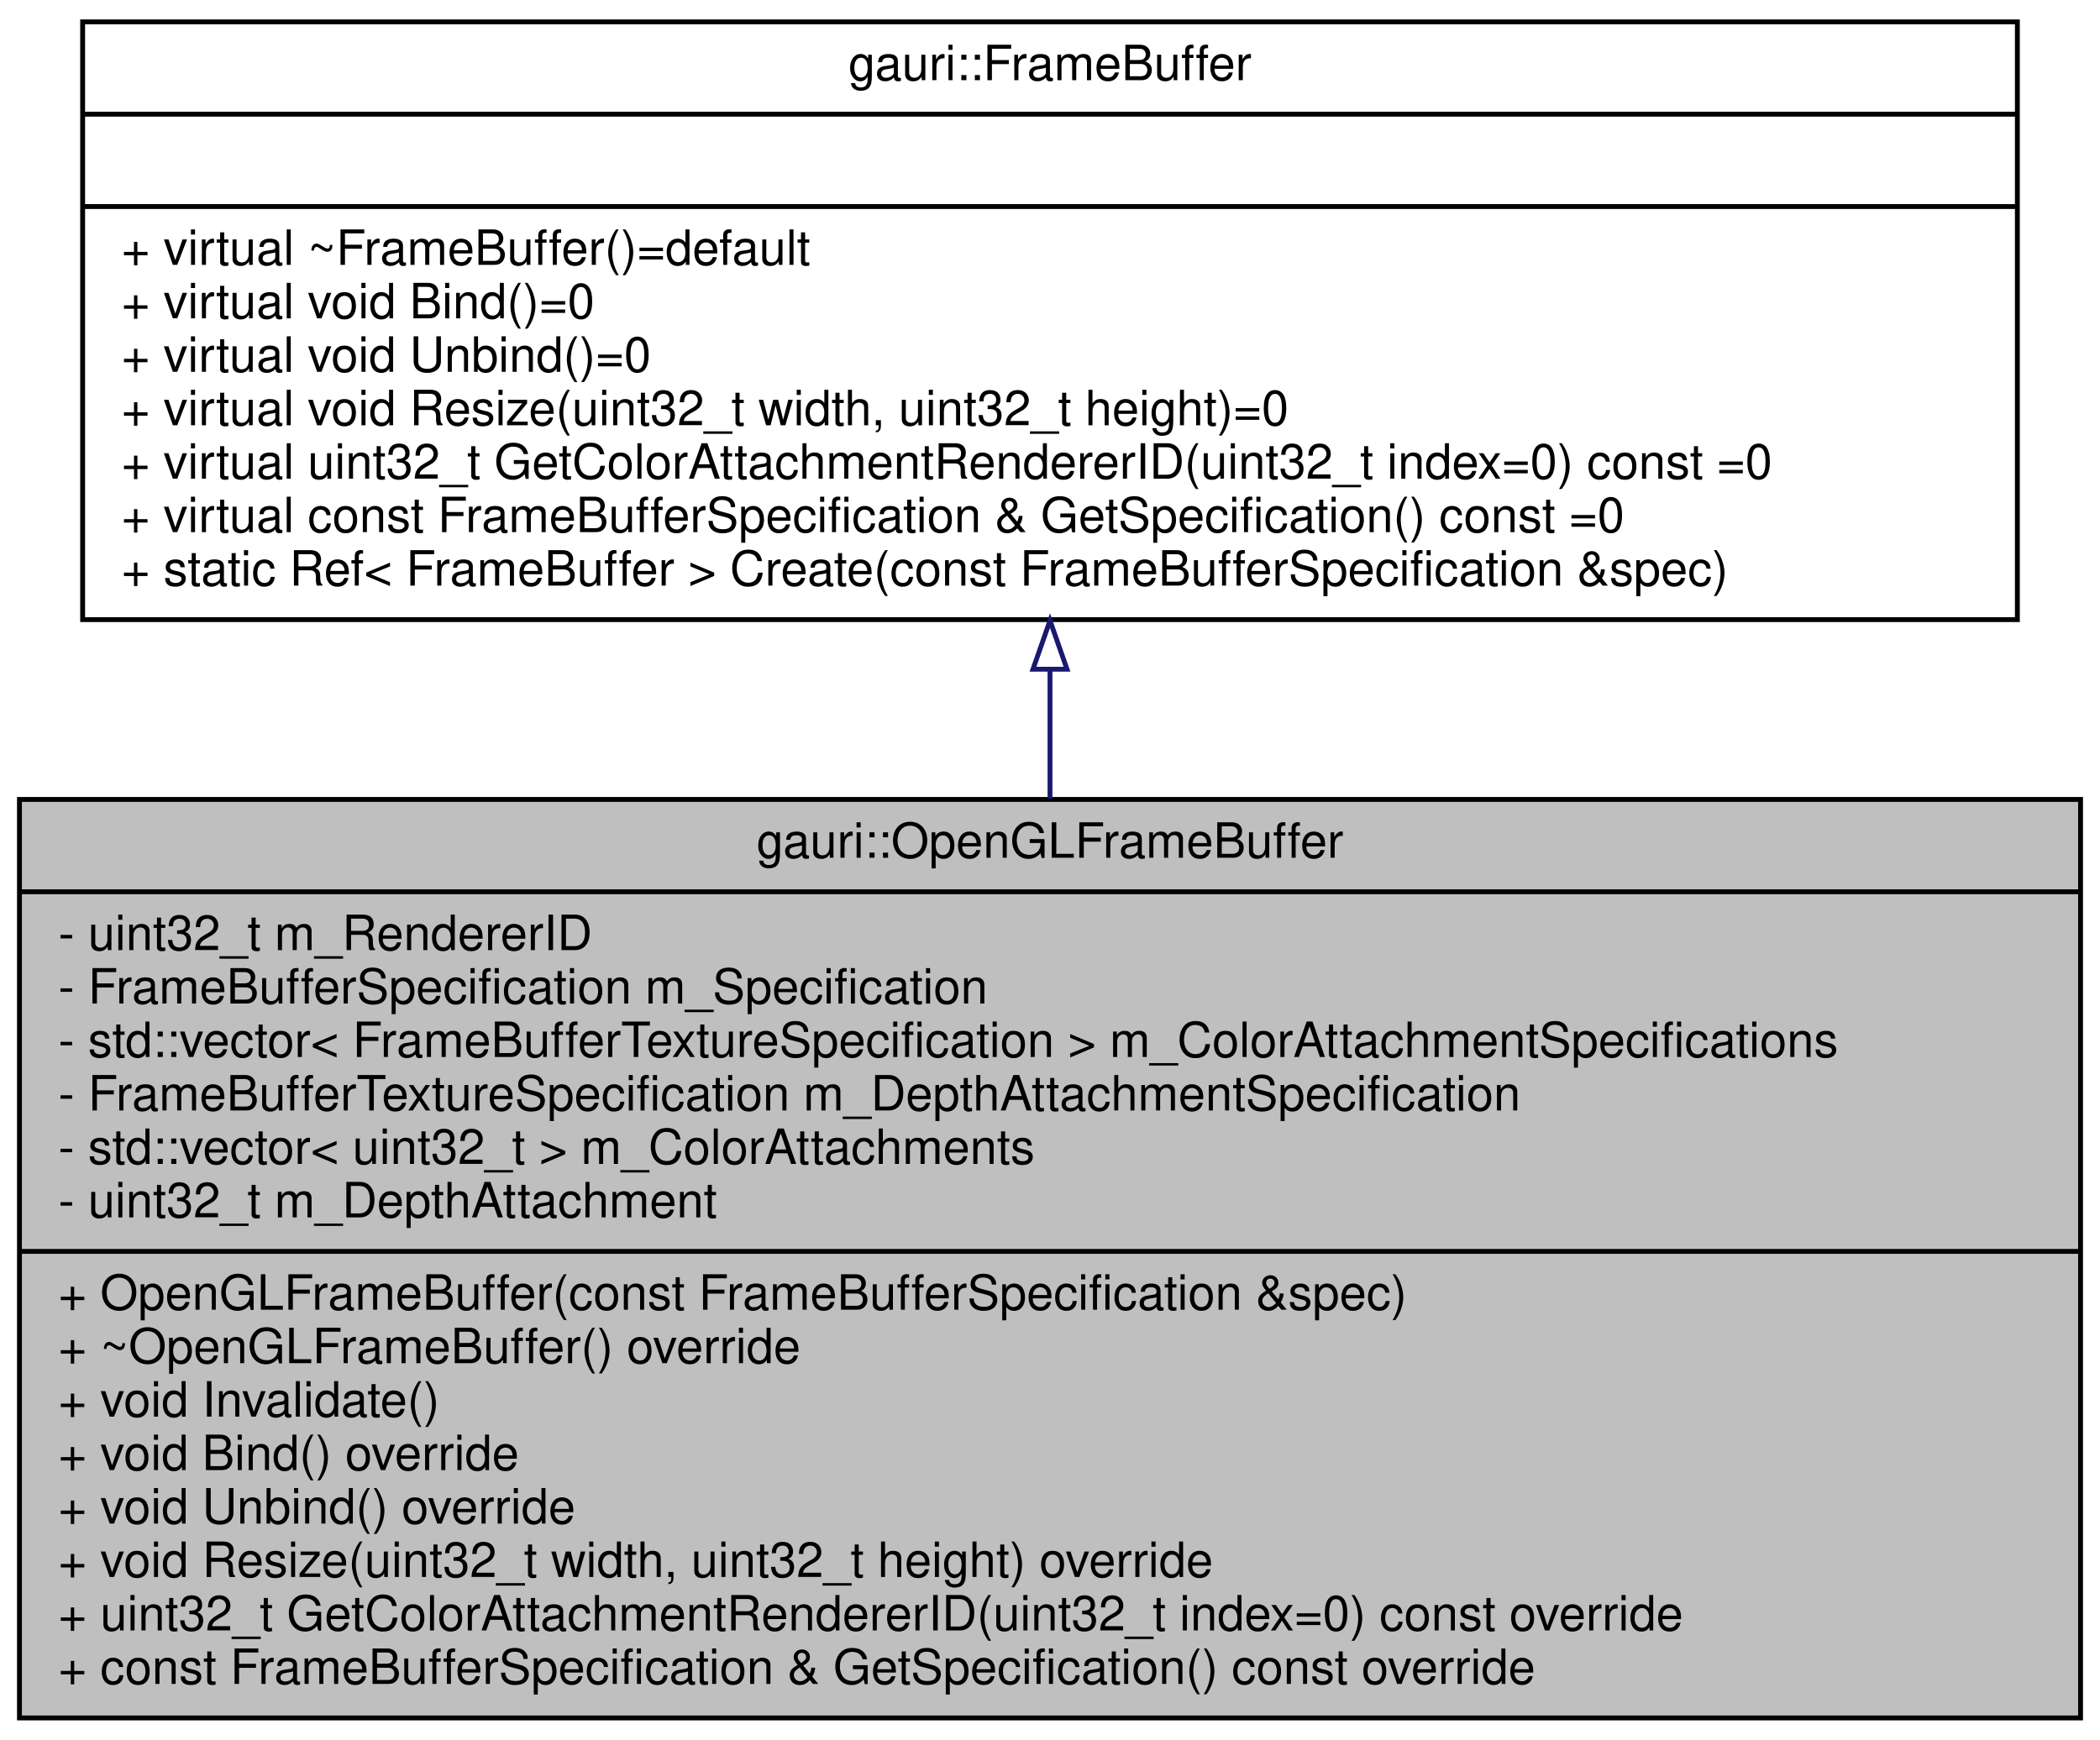
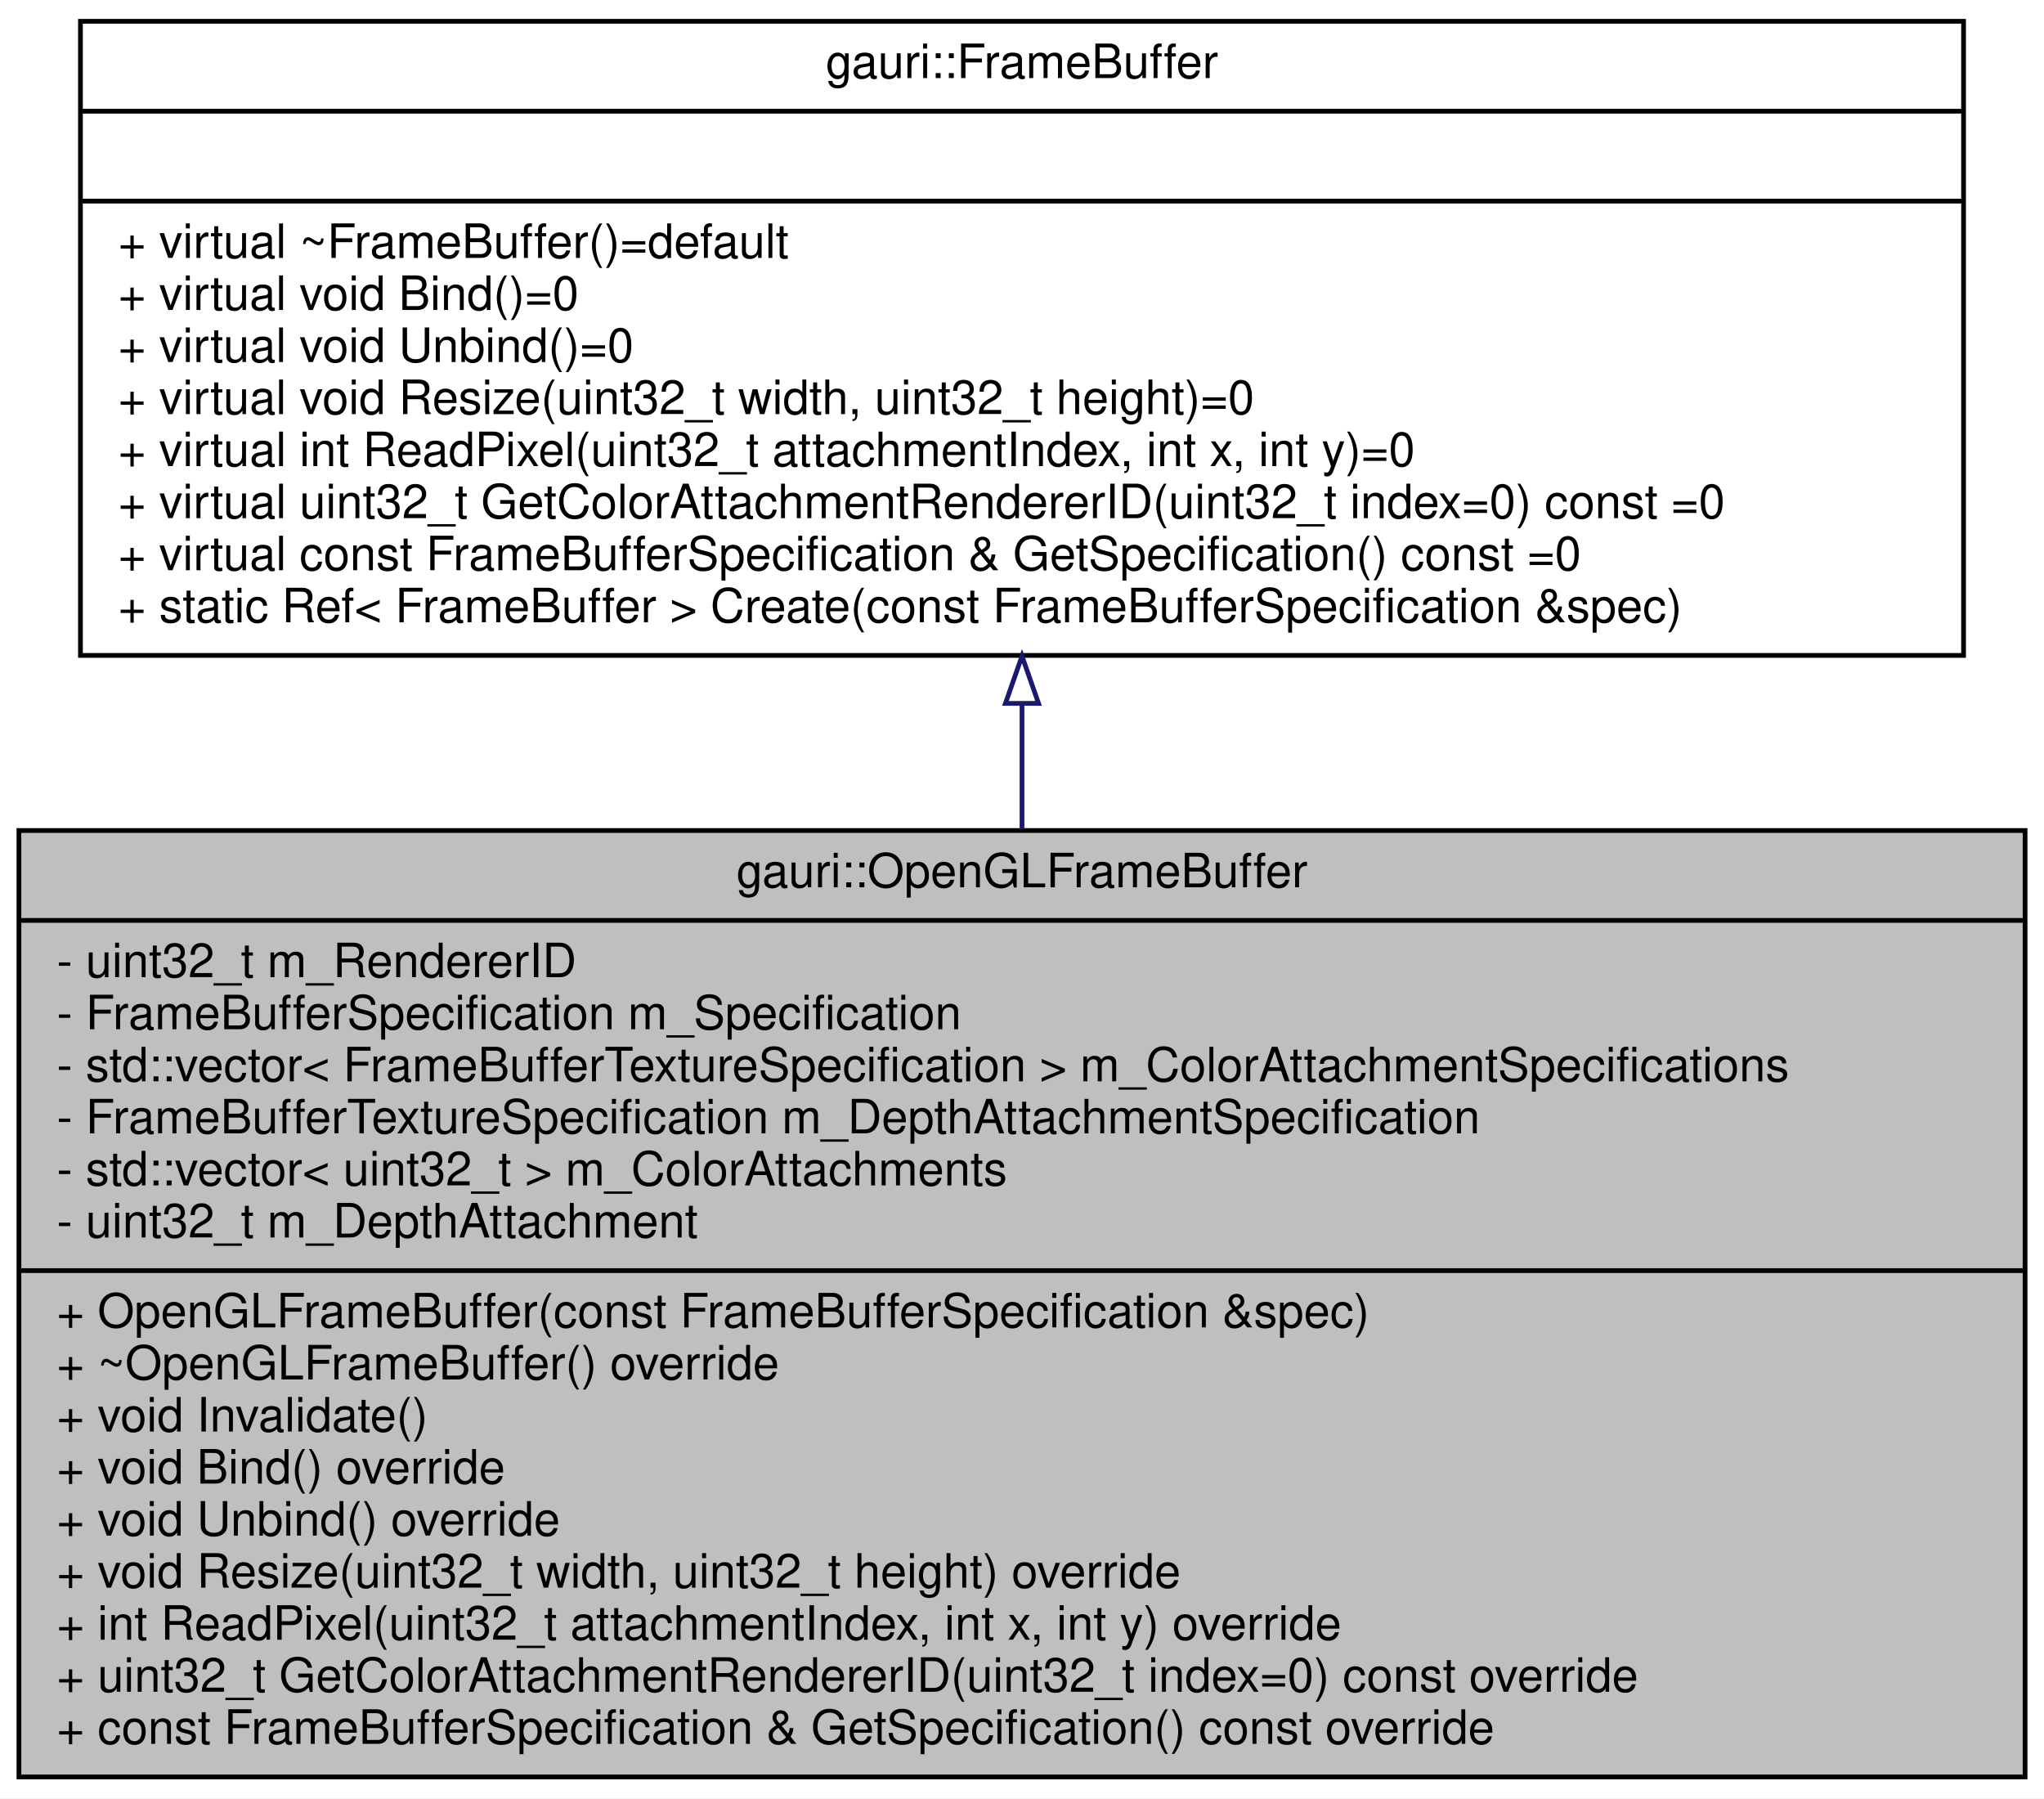
- <svg xmlns="http://www.w3.org/2000/svg" xmlns:xlink="http://www.w3.org/1999/xlink" width="432pt" height="358pt" viewBox="0.00 0.00 432.00 358.00">
-   <g id="graph0" class="graph" transform="scale(1 1) rotate(0) translate(4 354)">
-     <polygon fill="white" stroke="transparent" points="-4,4 -4,-354 428,-354 428,4 -4,4" />
+ <svg xmlns="http://www.w3.org/2000/svg" xmlns:xlink="http://www.w3.org/1999/xlink" width="432pt" height="380pt" viewBox="0.00 0.00 432.00 380.00">
+   <g id="graph0" class="graph" transform="scale(1 1) rotate(0) translate(4 376)">
+     <polygon fill="white" stroke="transparent" points="-4,4 -4,-376 428,-376 428,4 -4,4" />
    <g id="node1" class="node">
      <g id="a_node1">
        <a xlink:title=" ">
-           <polygon fill="#bfbfbf" stroke="black" points="0,-0.5 0,-189.5 424,-189.5 424,-0.5 0,-0.5" />
-           <text text-anchor="middle" x="212" y="-177.5" font-family="Helvetica,sans-Serif" font-size="10.00">gauri::OpenGLFrameBuffer</text>
-           <polyline fill="none" stroke="black" points="0,-170.5 424,-170.5 " />
-           <text text-anchor="start" x="8" y="-158.5" font-family="Helvetica,sans-Serif" font-size="10.00">- uint32_t m_RendererID</text>
-           <text text-anchor="start" x="8" y="-147.5" font-family="Helvetica,sans-Serif" font-size="10.00">- FrameBufferSpecification m_Specification</text>
-           <text text-anchor="start" x="8" y="-136.5" font-family="Helvetica,sans-Serif" font-size="10.00">- std::vector&lt; FrameBufferTextureSpecification &gt; m_ColorAttachmentSpecifications</text>
-           <text text-anchor="start" x="8" y="-125.5" font-family="Helvetica,sans-Serif" font-size="10.00">- FrameBufferTextureSpecification m_DepthAttachmentSpecification</text>
-           <text text-anchor="start" x="8" y="-114.5" font-family="Helvetica,sans-Serif" font-size="10.00">- std::vector&lt; uint32_t &gt; m_ColorAttachments</text>
-           <text text-anchor="start" x="8" y="-103.5" font-family="Helvetica,sans-Serif" font-size="10.00">- uint32_t m_DepthAttachment</text>
-           <polyline fill="none" stroke="black" points="0,-96.5 424,-96.5 " />
-           <text text-anchor="start" x="8" y="-84.5" font-family="Helvetica,sans-Serif" font-size="10.00">+ OpenGLFrameBuffer(const FrameBufferSpecification &amp;spec)</text>
-           <text text-anchor="start" x="8" y="-73.5" font-family="Helvetica,sans-Serif" font-size="10.00">+ ~OpenGLFrameBuffer() override</text>
-           <text text-anchor="start" x="8" y="-62.5" font-family="Helvetica,sans-Serif" font-size="10.00">+ void Invalidate()</text>
-           <text text-anchor="start" x="8" y="-51.5" font-family="Helvetica,sans-Serif" font-size="10.00">+ void Bind() override</text>
-           <text text-anchor="start" x="8" y="-40.5" font-family="Helvetica,sans-Serif" font-size="10.00">+ void Unbind() override</text>
-           <text text-anchor="start" x="8" y="-29.5" font-family="Helvetica,sans-Serif" font-size="10.00">+ void Resize(uint32_t width, uint32_t height) override</text>
+           <polygon fill="#bfbfbf" stroke="black" points="0,-0.5 0,-200.5 424,-200.5 424,-0.5 0,-0.5" />
+           <text text-anchor="middle" x="212" y="-188.5" font-family="Helvetica,sans-Serif" font-size="10.00">gauri::OpenGLFrameBuffer</text>
+           <polyline fill="none" stroke="black" points="0,-181.5 424,-181.5 " />
+           <text text-anchor="start" x="8" y="-169.5" font-family="Helvetica,sans-Serif" font-size="10.00">- uint32_t m_RendererID</text>
+           <text text-anchor="start" x="8" y="-158.5" font-family="Helvetica,sans-Serif" font-size="10.00">- FrameBufferSpecification m_Specification</text>
+           <text text-anchor="start" x="8" y="-147.5" font-family="Helvetica,sans-Serif" font-size="10.00">- std::vector&lt; FrameBufferTextureSpecification &gt; m_ColorAttachmentSpecifications</text>
+           <text text-anchor="start" x="8" y="-136.5" font-family="Helvetica,sans-Serif" font-size="10.00">- FrameBufferTextureSpecification m_DepthAttachmentSpecification</text>
+           <text text-anchor="start" x="8" y="-125.5" font-family="Helvetica,sans-Serif" font-size="10.00">- std::vector&lt; uint32_t &gt; m_ColorAttachments</text>
+           <text text-anchor="start" x="8" y="-114.5" font-family="Helvetica,sans-Serif" font-size="10.00">- uint32_t m_DepthAttachment</text>
+           <polyline fill="none" stroke="black" points="0,-107.5 424,-107.5 " />
+           <text text-anchor="start" x="8" y="-95.5" font-family="Helvetica,sans-Serif" font-size="10.00">+ OpenGLFrameBuffer(const FrameBufferSpecification &amp;spec)</text>
+           <text text-anchor="start" x="8" y="-84.5" font-family="Helvetica,sans-Serif" font-size="10.00">+ ~OpenGLFrameBuffer() override</text>
+           <text text-anchor="start" x="8" y="-73.5" font-family="Helvetica,sans-Serif" font-size="10.00">+ void Invalidate()</text>
+           <text text-anchor="start" x="8" y="-62.5" font-family="Helvetica,sans-Serif" font-size="10.00">+ void Bind() override</text>
+           <text text-anchor="start" x="8" y="-51.5" font-family="Helvetica,sans-Serif" font-size="10.00">+ void Unbind() override</text>
+           <text text-anchor="start" x="8" y="-40.5" font-family="Helvetica,sans-Serif" font-size="10.00">+ void Resize(uint32_t width, uint32_t height) override</text>
+           <text text-anchor="start" x="8" y="-29.5" font-family="Helvetica,sans-Serif" font-size="10.00">+ int ReadPixel(uint32_t attachmentIndex, int x, int y) override</text>
          <text text-anchor="start" x="8" y="-18.5" font-family="Helvetica,sans-Serif" font-size="10.00">+ uint32_t GetColorAttachmentRendererID(uint32_t index=0) const override</text>
          <text text-anchor="start" x="8" y="-7.5" font-family="Helvetica,sans-Serif" font-size="10.00">+ const FrameBufferSpecification &amp; GetSpecification() const override</text>
        </a>
      </g>
    </g>
    <g id="node2" class="node">
      <g id="a_node2">
        <a xlink:href="classgauri_1_1FrameBuffer.html" target="_top" xlink:title=" ">
-           <polygon fill="white" stroke="black" points="13,-226.5 13,-349.5 411,-349.5 411,-226.5 13,-226.5" />
-           <text text-anchor="middle" x="212" y="-337.5" font-family="Helvetica,sans-Serif" font-size="10.00">gauri::FrameBuffer</text>
-           <polyline fill="none" stroke="black" points="13,-330.5 411,-330.5 " />
-           <text text-anchor="middle" x="212" y="-318.5" font-family="Helvetica,sans-Serif" font-size="10.00"> </text>
-           <polyline fill="none" stroke="black" points="13,-311.5 411,-311.5 " />
-           <text text-anchor="start" x="21" y="-299.5" font-family="Helvetica,sans-Serif" font-size="10.00">+ virtual ~FrameBuffer()=default</text>
-           <text text-anchor="start" x="21" y="-288.5" font-family="Helvetica,sans-Serif" font-size="10.00">+ virtual void Bind()=0</text>
-           <text text-anchor="start" x="21" y="-277.5" font-family="Helvetica,sans-Serif" font-size="10.00">+ virtual void Unbind()=0</text>
-           <text text-anchor="start" x="21" y="-266.5" font-family="Helvetica,sans-Serif" font-size="10.00">+ virtual void Resize(uint32_t width, uint32_t height)=0</text>
-           <text text-anchor="start" x="21" y="-255.5" font-family="Helvetica,sans-Serif" font-size="10.00">+ virtual uint32_t GetColorAttachmentRendererID(uint32_t index=0) const =0</text>
-           <text text-anchor="start" x="21" y="-244.5" font-family="Helvetica,sans-Serif" font-size="10.00">+ virtual const FrameBufferSpecification &amp; GetSpecification() const =0</text>
-           <text text-anchor="start" x="21" y="-233.5" font-family="Helvetica,sans-Serif" font-size="10.00">+ static Ref&lt; FrameBuffer &gt; Create(const FrameBufferSpecification &amp;spec)</text>
+           <polygon fill="white" stroke="black" points="13,-237.5 13,-371.5 411,-371.5 411,-237.5 13,-237.5" />
+           <text text-anchor="middle" x="212" y="-359.5" font-family="Helvetica,sans-Serif" font-size="10.00">gauri::FrameBuffer</text>
+           <polyline fill="none" stroke="black" points="13,-352.5 411,-352.5 " />
+           <text text-anchor="middle" x="212" y="-340.5" font-family="Helvetica,sans-Serif" font-size="10.00"> </text>
+           <polyline fill="none" stroke="black" points="13,-333.5 411,-333.5 " />
+           <text text-anchor="start" x="21" y="-321.5" font-family="Helvetica,sans-Serif" font-size="10.00">+ virtual ~FrameBuffer()=default</text>
+           <text text-anchor="start" x="21" y="-310.5" font-family="Helvetica,sans-Serif" font-size="10.00">+ virtual void Bind()=0</text>
+           <text text-anchor="start" x="21" y="-299.5" font-family="Helvetica,sans-Serif" font-size="10.00">+ virtual void Unbind()=0</text>
+           <text text-anchor="start" x="21" y="-288.5" font-family="Helvetica,sans-Serif" font-size="10.00">+ virtual void Resize(uint32_t width, uint32_t height)=0</text>
+           <text text-anchor="start" x="21" y="-277.5" font-family="Helvetica,sans-Serif" font-size="10.00">+ virtual int ReadPixel(uint32_t attachmentIndex, int x, int y)=0</text>
+           <text text-anchor="start" x="21" y="-266.5" font-family="Helvetica,sans-Serif" font-size="10.00">+ virtual uint32_t GetColorAttachmentRendererID(uint32_t index=0) const =0</text>
+           <text text-anchor="start" x="21" y="-255.5" font-family="Helvetica,sans-Serif" font-size="10.00">+ virtual const FrameBufferSpecification &amp; GetSpecification() const =0</text>
+           <text text-anchor="start" x="21" y="-244.5" font-family="Helvetica,sans-Serif" font-size="10.00">+ static Ref&lt; FrameBuffer &gt; Create(const FrameBufferSpecification &amp;spec)</text>
        </a>
      </g>
    </g>
    <g id="edge1" class="edge">
-       <path fill="none" stroke="midnightblue" d="M212,-216.27C212,-207.59 212,-198.62 212,-189.67" />
-       <polygon fill="none" stroke="midnightblue" points="208.5,-216.3 212,-226.3 215.5,-216.3 208.5,-216.3" />
+       <path fill="none" stroke="midnightblue" d="M212,-227.3C212,-218.62 212,-209.68 212,-200.75" />
+       <polygon fill="none" stroke="midnightblue" points="208.5,-227.36 212,-237.36 215.5,-227.36 208.5,-227.36" />
    </g>
  </g>
</svg>
